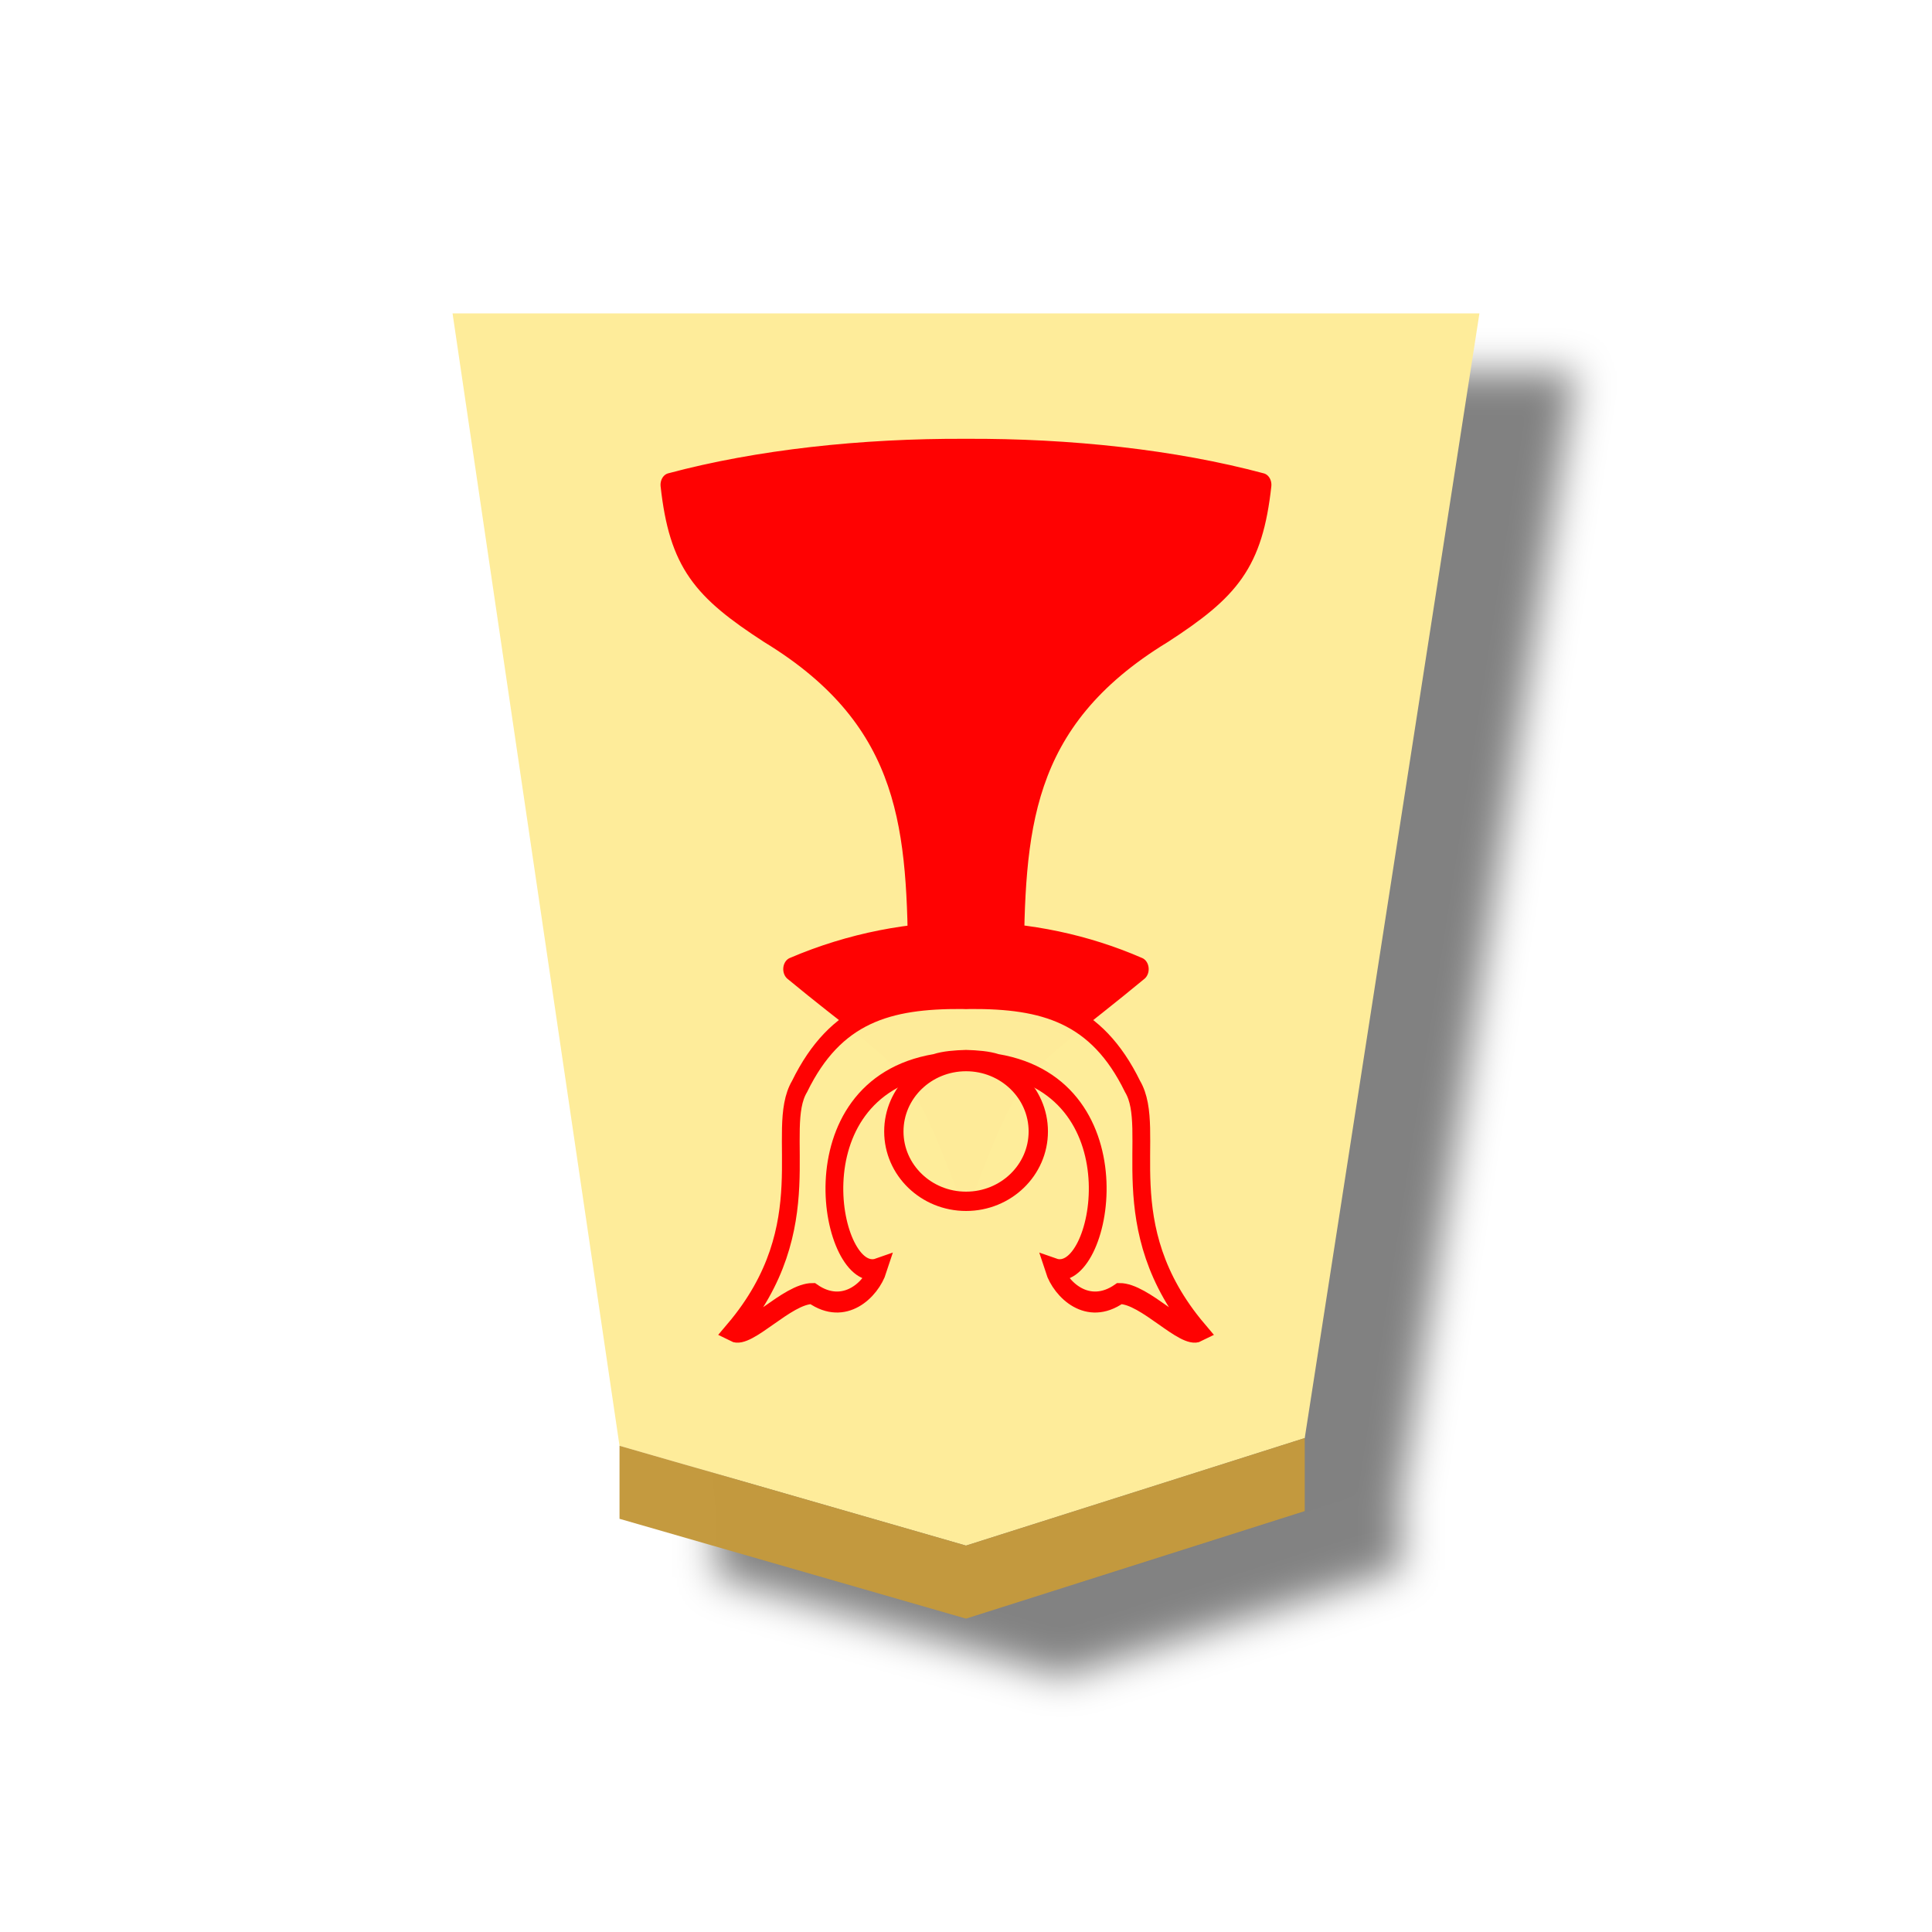
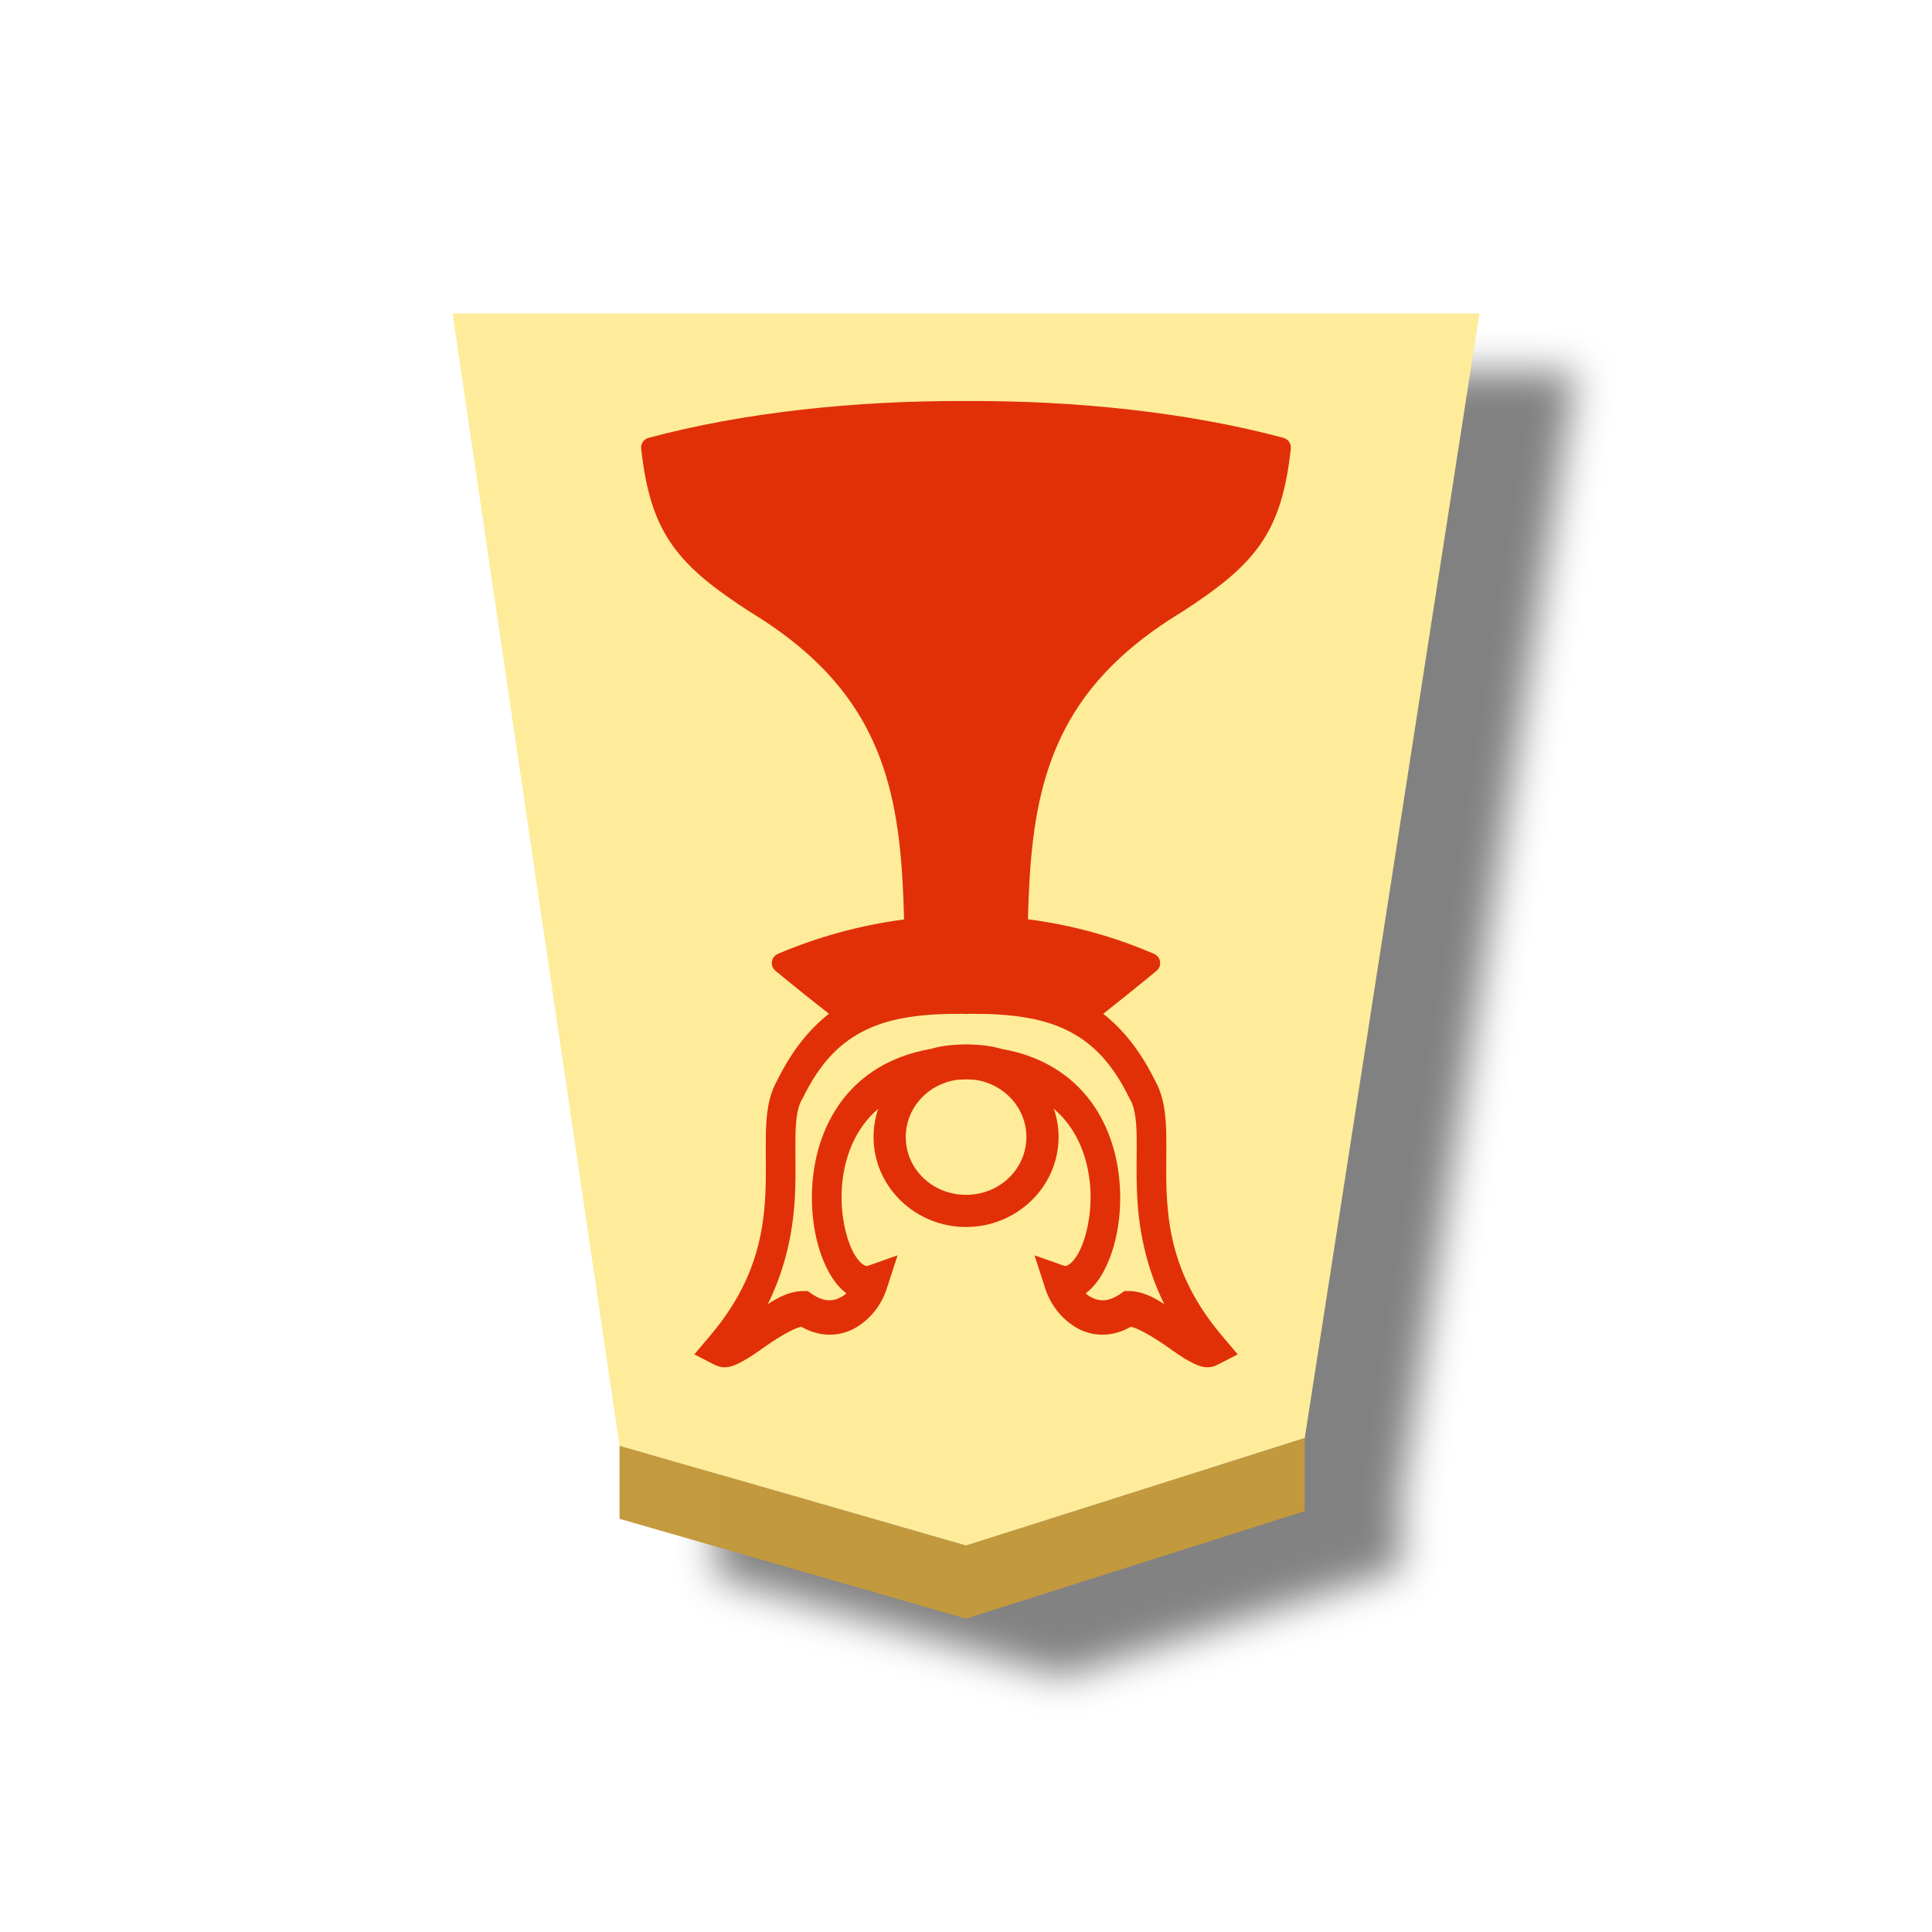
<svg xmlns="http://www.w3.org/2000/svg" viewBox="0 0 60 60">
  <defs>
    <filter id="1TO_svg__a" width="1.184" height="1.115" x="-.045" y="-.036" color-interpolation-filters="sRGB">
      <feFlood flood-color="#000" flood-opacity=".498" result="flood" />
      <feComposite in="flood" in2="SourceGraphic" operator="in" result="composite1" />
      <feGaussianBlur in="composite1" result="blur" stdDeviation="1" />
      <feOffset dx="5" dy="3" result="offset" />
      <feComposite in="SourceGraphic" in2="offset" result="composite2" />
    </filter>
  </defs>
-   <g opacity=".99">
-     <g filter="url(#1TO_svg__a)" transform="matrix(.6 0 0 .6 -334.455 -163.332)">
-       <path fill="#feec99" d="M624.958 346.654 634 288.441h-53.151l8.642 58.613 17.934 5.166z" />
-       <path fill="#c3983c" fill-opacity=".992" d="M589.491 350.833v-3.78l17.934 5.167 17.533-5.566v3.78L607.425 356z" />
-     </g>
-     <g fill="red" stroke="red" stroke-linejoin="round" stroke-width="1.49" paint-order="stroke fill markers">
-       <path d="M-23.095 44.733c-4.133 8.932-4.333 7.65-13.39 13.799 8.913 3.135 18.7 2.896 26.779 0-9.057-6.15-9.439-5.165-13.39-13.8z" transform="matrix(.40147 0 0 -.48865 39.271 58.698)" />
-       <path d="M-26.818 58.55c-.101 8.756-.37 15.837-11.545 21.428-5.232 2.786-6.963 4.476-7.615 9.333 6.785 1.493 14.837 2.21 22.883 2.179 8.046.031 16.097-.686 22.882-2.18-.651-4.856-2.382-6.546-7.615-9.332-11.174-5.591-11.443-12.672-11.545-21.428-1.24.02-2.481.02-3.722.02s-2.482 0-3.723-.02z" transform="matrix(.40147 0 0 -.48865 39.271 58.698)" />
-     </g>
-     <g fill="#feec99" fill-opacity=".992" stroke="red" transform="matrix(.56826 0 0 -.56826 -315.445 106.148)">
-       <path stroke-width="14.177" d="M89.878 104.455c71.228 71.229 31.757 135.825 52.51 165.382 28.87 49.947 71.082 59.605 129.342 59.37a78 78 0 0 0 3.413-.09 77 77 0 0 0 3.413.09c58.26.235 100.472-9.423 129.342-59.37 20.753-29.557-18.718-94.153 52.51-165.382-11.605-5.015-42.725 25.609-62.898 25.529-25.612-15.171-47.031 3.08-52.25 16.777 37.838-11.301 70.078 121.468-45.539 137.914-7.067 1.97-16.164 2.514-24.578 2.72-8.414-.206-17.511-.75-24.578-2.72-115.617-16.446-83.377-149.215-45.538-137.914-5.22-13.698-26.64-31.948-52.251-16.777-20.173.08-51.293-30.544-62.898-25.53z" transform="matrix(.06853 0 0 .08094 589.047 105.58)" />
-       <ellipse cx="607.903" cy="124.96" stroke-width="1.056" rx="3.947" ry="3.818" />
-     </g>
+   <g filter="url(#1TO_svg__a)" opacity=".99" transform="matrix(.6 0 0 .6 -334.455 -163.332)">
+     <path fill="#feec99" d="M624.958 346.654 634 288.441h-53.151l8.642 58.613 17.934 5.166z" />
+     <path fill="#c3983c" fill-opacity=".992" d="M589.491 350.833v-3.78l17.934 5.167 17.533-5.566v3.78L607.425 356z" />
  </g>
+   <path fill="#e13007" d="M37.486 42.462a.65.65 0 0 0 .332-.082l.622-.319-.479-.564c-1.388-1.64-1.665-3.108-1.729-4.432-.031-.662.001-1.285-.013-1.873-.014-.572-.07-1.14-.348-1.633q-.002-.007-.006-.013l-.015-.028c-.443-.892-.98-1.555-1.588-2.033.47-.374.984-.78 1.658-1.338a.31.31 0 0 0-.074-.521 14.5 14.5 0 0 0-3.922-1.076c.043-1.732.168-3.314.654-4.74.61-1.792 1.768-3.369 4.108-4.794l.007-.003c1.13-.732 1.91-1.337 2.448-2.108.536-.77.805-1.683.947-2.973a.31.31 0 0 0-.229-.334c-2.933-.786-6.396-1.16-9.857-1.144-3.462-.016-6.927.358-9.861 1.144a.31.31 0 0 0-.229.334c.142 1.29.413 2.203.95 2.973s1.316 1.376 2.445 2.108l.007.003c2.34 1.425 3.5 3.002 4.11 4.793.486 1.428.61 3.012.652 4.745a15 15 0 0 0-3.92 1.07.31.31 0 0 0-.076.523c.675.558 1.197.97 1.664 1.336-.61.478-1.146 1.142-1.59 2.035l-.021.041c-.278.493-.334 1.061-.348 1.633-.014.588.016 1.211-.015 1.873-.064 1.324-.34 2.792-1.729 4.432l-.479.564.622.319c.344.176.617.033.859-.094s.48-.3.723-.47c.437-.31.896-.566 1.117-.614.597.345 1.208.302 1.666.045.498-.28.834-.743.992-1.233l.334-1.029-.895.317c-.068.024-.105.02-.193-.043s-.206-.203-.312-.416c-.213-.427-.366-1.122-.336-1.844s.231-1.466.675-2.07a3 3 0 0 1 .46-.495q-.144.415-.145.877c0 1.548 1.3 2.795 2.873 2.795 1.572 0 2.873-1.247 2.873-2.795a2.7 2.7 0 0 0-.148-.879q.266.23.462.497c.444.604.646 1.348.676 2.07s-.123 1.417-.336 1.844c-.106.213-.226.353-.314.416-.088.062-.124.067-.192.043l-.894-.317.332 1.03c.158.489.496.952.994 1.232.457.257 1.069.3 1.666-.045.22.048.678.305 1.115.613.242.17.481.344.723.471.159.083.33.173.527.176m-1.33-1.961c-.337-.221-.699-.408-1.113-.406h-.125l-.107.076c-.41.286-.7.242-.961.095-.047-.026-.09-.064-.133-.1.251-.187.448-.456.605-.773.327-.655.5-1.524.461-2.449s-.3-1.912-.898-2.726c-.596-.812-1.52-1.428-2.791-1.645-.357-.11-.738-.13-1.082-.14h-.022c-.345.01-.725.032-1.082.142-1.27.218-2.193.831-2.789 1.643-.598.814-.862 1.801-.9 2.726s.136 1.794.463 2.45c.157.316.354.585.605.773-.043.035-.088.073-.135.1-.26.146-.549.19-.959-.096l-.107-.076h-.125c-.414-.002-.778.185-1.115.406.595-1.214.794-2.378.842-3.375.035-.738.004-1.388.017-1.903.013-.514.072-.862.201-1.08l.012-.02.012-.02c.552-1.13 1.189-1.752 1.984-2.13s1.77-.493 2.945-.488q.057 0 .116.004l.027.002.025-.002q.06-.004.118-.004c1.174-.005 2.15.11 2.945.488s1.432 1 1.984 2.13l.01.02.012.02c.129.218.19.566.203 1.08s-.02 1.165.016 1.903c.047.997.246 2.161.841 3.375m-6.154-3.395c-1.05 0-1.873-.806-1.873-1.795 0-.896.676-1.643 1.584-1.775l.039-.004q.125-.008.25-.012.125.004.248.012l.04.004c.907.132 1.585.88 1.585 1.775 0 .989-.824 1.795-1.873 1.795" color="#000" style="-inkscape-stroke:none" />
</svg>
